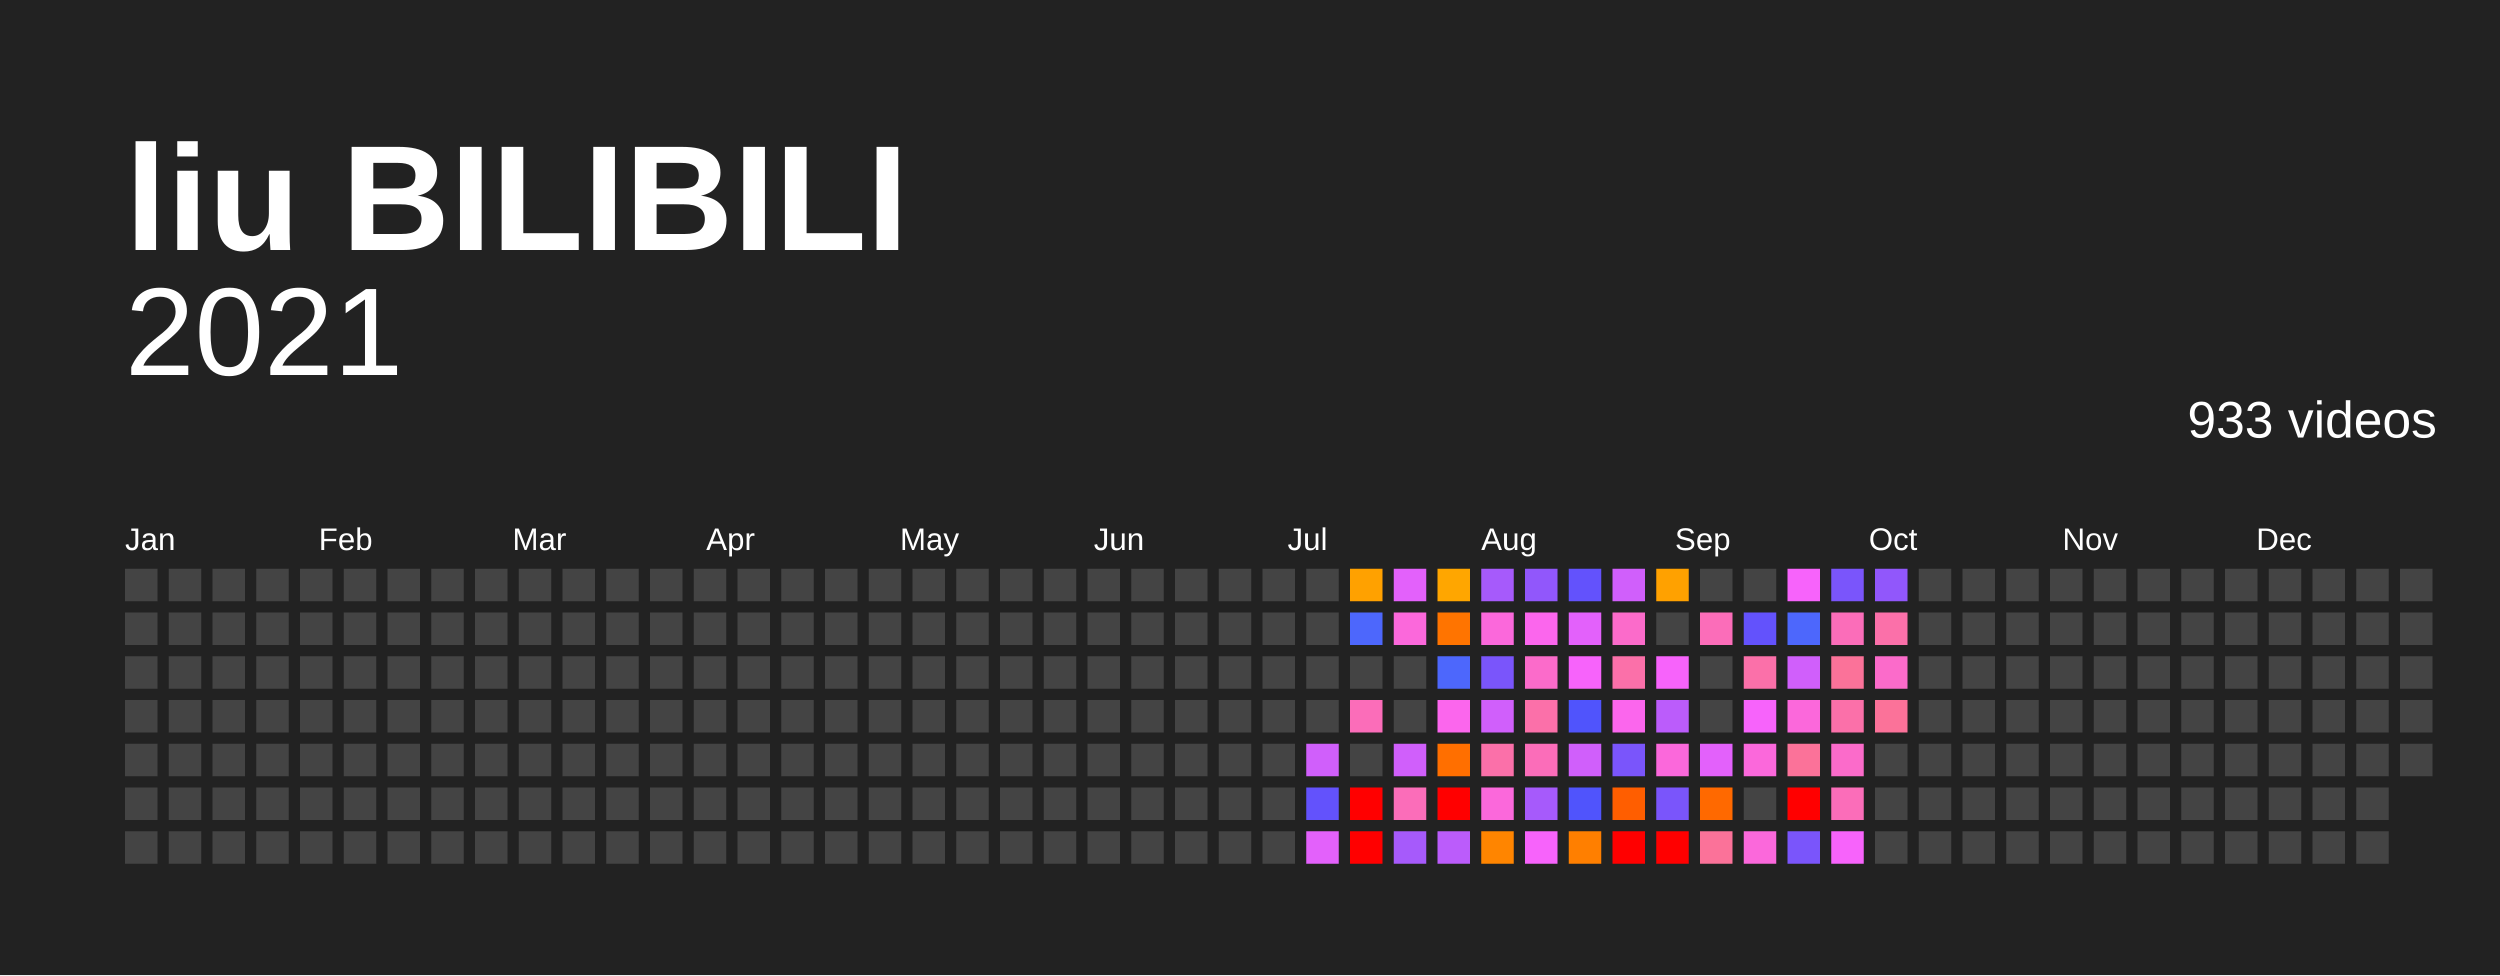
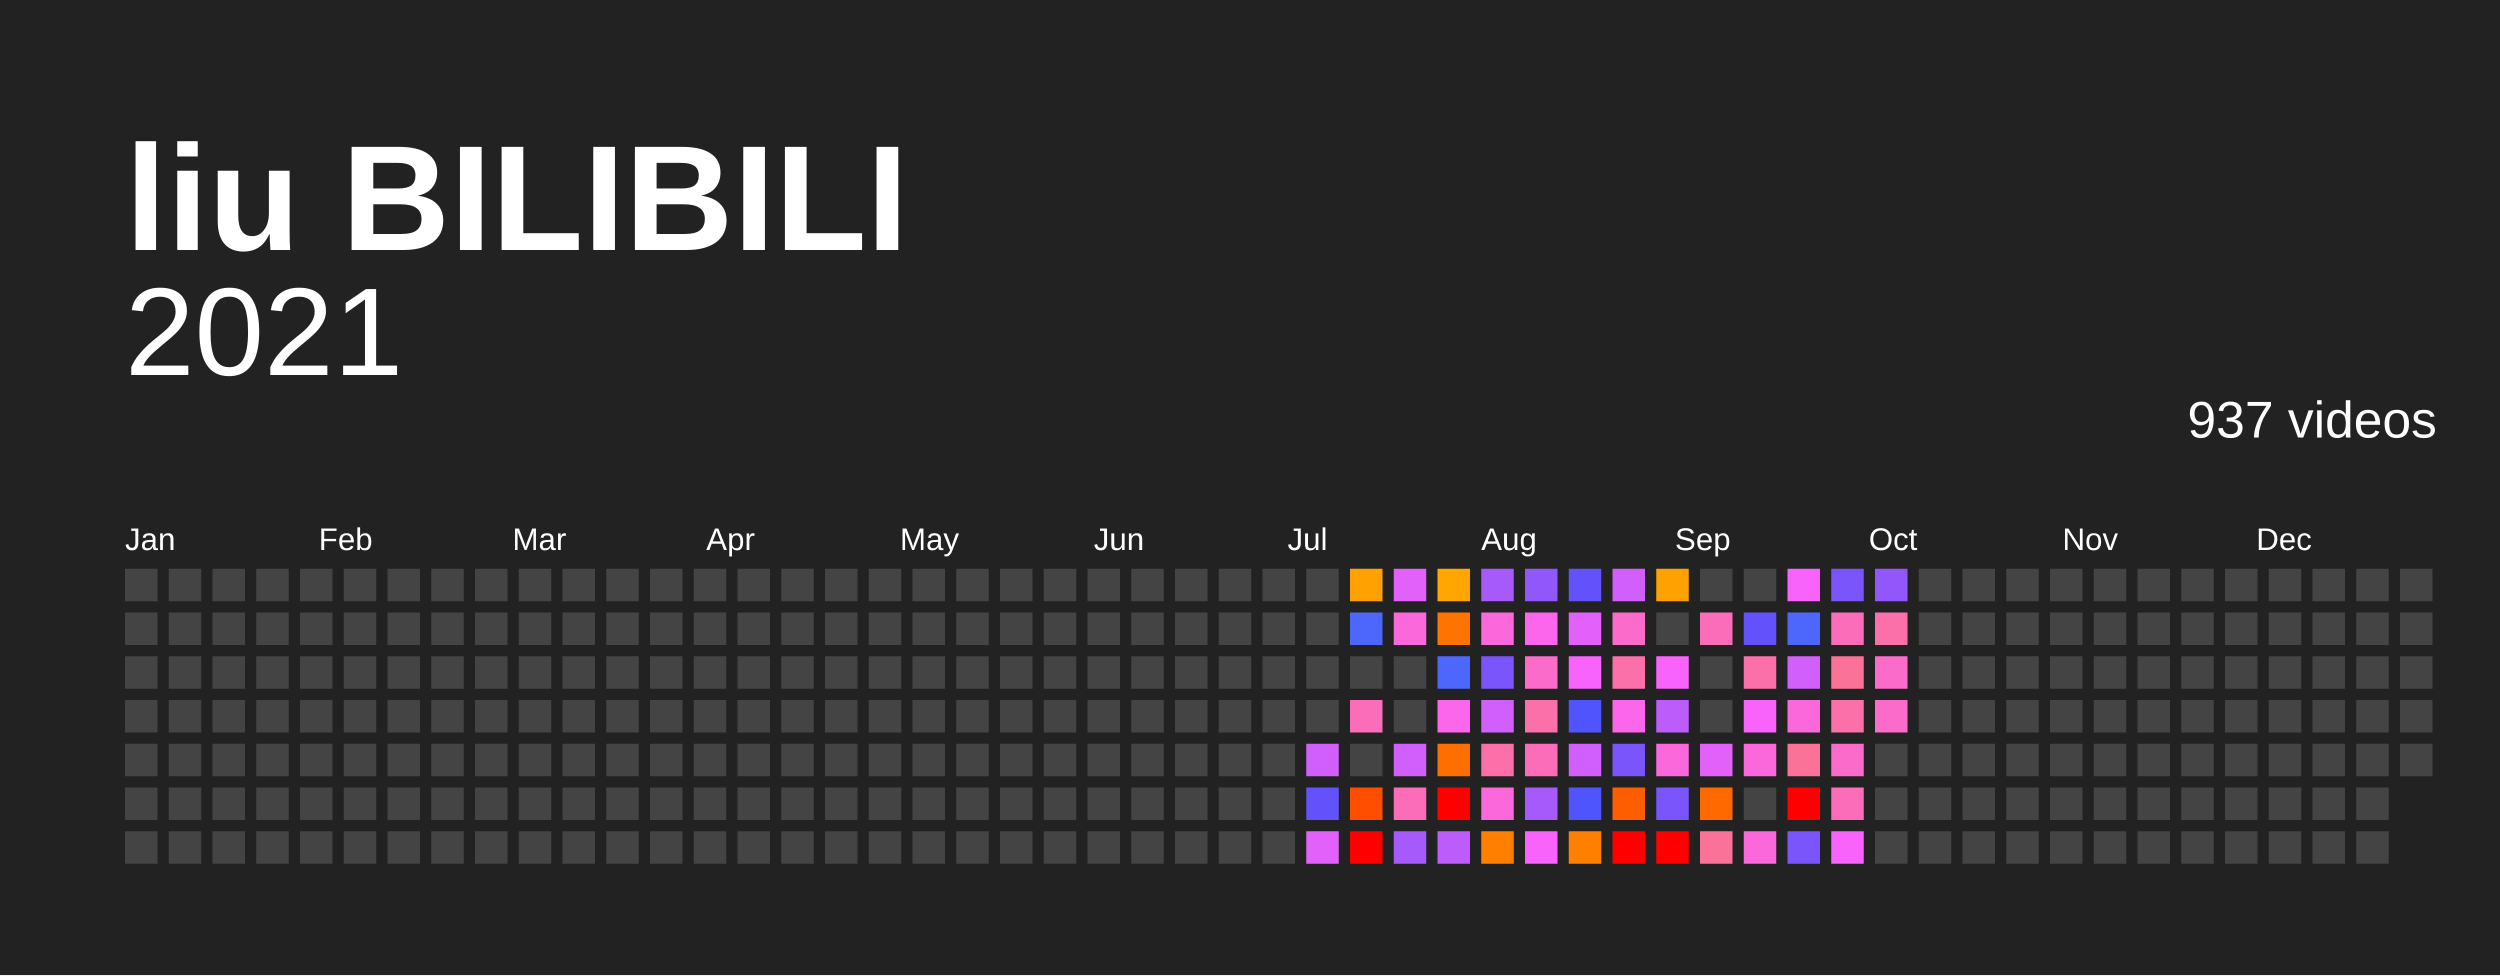
<svg xmlns="http://www.w3.org/2000/svg" baseProfile="full" height="78mm" version="1.1" viewBox="0,0,200,78" width="200mm">
  <defs />
  <rect fill="#222222" height="78" width="200" x="0" y="0" />
  <text fill="#FFFFFF" style="font-size:12px; font-family:Arial; font-weight:bold;" x="10" y="20">liu BILIBILI</text>
  <text alignment-baseline="hanging" fill="#FFFFFF" style="font-size:10.0px; font-family:Arial;" x="10" y="30">2021</text>
-   <text alignment-baseline="hanging" fill="#FFFFFF" style="font-size:4.125px; font-family:Arial;" x="175" y="35">933 videos</text>
+   <text alignment-baseline="hanging" fill="#FFFFFF" style="font-size:4.125px; font-family:Arial;" x="175" y="35">937 videos</text>
  <text fill="#FFFFFF" style="font-size:2.5px; font-family:Arial" x="10.0" y="44">Jan</text>
  <text fill="#FFFFFF" style="font-size:2.5px; font-family:Arial" x="25.5" y="44">Feb</text>
  <text fill="#FFFFFF" style="font-size:2.5px; font-family:Arial" x="41.0" y="44">Mar</text>
  <text fill="#FFFFFF" style="font-size:2.5px; font-family:Arial" x="56.5" y="44">Apr</text>
  <text fill="#FFFFFF" style="font-size:2.5px; font-family:Arial" x="72.0" y="44">May</text>
  <text fill="#FFFFFF" style="font-size:2.5px; font-family:Arial" x="87.5" y="44">Jun</text>
  <text fill="#FFFFFF" style="font-size:2.5px; font-family:Arial" x="103.0" y="44">Jul</text>
  <text fill="#FFFFFF" style="font-size:2.5px; font-family:Arial" x="118.5" y="44">Aug</text>
  <text fill="#FFFFFF" style="font-size:2.5px; font-family:Arial" x="134.0" y="44">Sep</text>
  <text fill="#FFFFFF" style="font-size:2.5px; font-family:Arial" x="149.5" y="44">Oct</text>
  <text fill="#FFFFFF" style="font-size:2.5px; font-family:Arial" x="165.0" y="44">Nov</text>
  <text fill="#FFFFFF" style="font-size:2.5px; font-family:Arial" x="180.5" y="44">Dec</text>
  <rect fill="#444444" height="2.6" width="2.6" x="10.0" y="45.5" />
  <rect fill="#444444" height="2.6" width="2.6" x="10.0" y="49.0" />
  <rect fill="#444444" height="2.6" width="2.6" x="10.0" y="52.5" />
  <rect fill="#444444" height="2.6" width="2.6" x="10.0" y="56.0" />
  <rect fill="#444444" height="2.6" width="2.6" x="10.0" y="59.5" />
  <rect fill="#444444" height="2.6" width="2.6" x="10.0" y="63.0" />
  <rect fill="#444444" height="2.6" width="2.6" x="10.0" y="66.5" />
  <rect fill="#444444" height="2.6" width="2.6" x="13.5" y="45.5" />
  <rect fill="#444444" height="2.6" width="2.6" x="13.5" y="49.0" />
  <rect fill="#444444" height="2.6" width="2.6" x="13.5" y="52.5" />
  <rect fill="#444444" height="2.6" width="2.6" x="13.5" y="56.0" />
  <rect fill="#444444" height="2.6" width="2.6" x="13.5" y="59.5" />
  <rect fill="#444444" height="2.6" width="2.6" x="13.5" y="63.0" />
  <rect fill="#444444" height="2.6" width="2.6" x="13.5" y="66.5" />
  <rect fill="#444444" height="2.6" width="2.6" x="17.0" y="45.5" />
  <rect fill="#444444" height="2.6" width="2.6" x="17.0" y="49.0" />
  <rect fill="#444444" height="2.6" width="2.6" x="17.0" y="52.5" />
  <rect fill="#444444" height="2.6" width="2.6" x="17.0" y="56.0" />
  <rect fill="#444444" height="2.6" width="2.6" x="17.0" y="59.5" />
  <rect fill="#444444" height="2.6" width="2.6" x="17.0" y="63.0" />
  <rect fill="#444444" height="2.6" width="2.6" x="17.0" y="66.5" />
  <rect fill="#444444" height="2.6" width="2.6" x="20.5" y="45.5" />
  <rect fill="#444444" height="2.6" width="2.6" x="20.5" y="49.0" />
  <rect fill="#444444" height="2.6" width="2.6" x="20.5" y="52.5" />
  <rect fill="#444444" height="2.6" width="2.6" x="20.5" y="56.0" />
  <rect fill="#444444" height="2.6" width="2.6" x="20.5" y="59.5" />
  <rect fill="#444444" height="2.6" width="2.6" x="20.5" y="63.0" />
  <rect fill="#444444" height="2.6" width="2.6" x="20.5" y="66.5" />
  <rect fill="#444444" height="2.6" width="2.6" x="24.0" y="45.5" />
  <rect fill="#444444" height="2.6" width="2.6" x="24.0" y="49.0" />
  <rect fill="#444444" height="2.6" width="2.6" x="24.0" y="52.5" />
  <rect fill="#444444" height="2.6" width="2.6" x="24.0" y="56.0" />
  <rect fill="#444444" height="2.6" width="2.6" x="24.0" y="59.5" />
  <rect fill="#444444" height="2.6" width="2.6" x="24.0" y="63.0" />
  <rect fill="#444444" height="2.6" width="2.6" x="24.0" y="66.5" />
  <rect fill="#444444" height="2.6" width="2.6" x="27.5" y="45.5" />
  <rect fill="#444444" height="2.6" width="2.6" x="27.5" y="49.0" />
  <rect fill="#444444" height="2.6" width="2.6" x="27.5" y="52.5" />
  <rect fill="#444444" height="2.6" width="2.6" x="27.5" y="56.0" />
  <rect fill="#444444" height="2.6" width="2.6" x="27.5" y="59.5" />
  <rect fill="#444444" height="2.6" width="2.6" x="27.5" y="63.0" />
  <rect fill="#444444" height="2.6" width="2.6" x="27.5" y="66.5" />
  <rect fill="#444444" height="2.6" width="2.6" x="31.0" y="45.5" />
  <rect fill="#444444" height="2.6" width="2.6" x="31.0" y="49.0" />
  <rect fill="#444444" height="2.6" width="2.6" x="31.0" y="52.5" />
  <rect fill="#444444" height="2.6" width="2.6" x="31.0" y="56.0" />
  <rect fill="#444444" height="2.6" width="2.6" x="31.0" y="59.5" />
  <rect fill="#444444" height="2.6" width="2.6" x="31.0" y="63.0" />
  <rect fill="#444444" height="2.6" width="2.6" x="31.0" y="66.5" />
  <rect fill="#444444" height="2.6" width="2.6" x="34.5" y="45.5" />
  <rect fill="#444444" height="2.6" width="2.6" x="34.5" y="49.0" />
  <rect fill="#444444" height="2.6" width="2.6" x="34.5" y="52.5" />
  <rect fill="#444444" height="2.6" width="2.6" x="34.5" y="56.0" />
  <rect fill="#444444" height="2.6" width="2.6" x="34.5" y="59.5" />
  <rect fill="#444444" height="2.6" width="2.6" x="34.5" y="63.0" />
  <rect fill="#444444" height="2.6" width="2.6" x="34.5" y="66.5" />
  <rect fill="#444444" height="2.6" width="2.6" x="38.0" y="45.5" />
  <rect fill="#444444" height="2.6" width="2.6" x="38.0" y="49.0" />
  <rect fill="#444444" height="2.6" width="2.6" x="38.0" y="52.5" />
  <rect fill="#444444" height="2.6" width="2.6" x="38.0" y="56.0" />
  <rect fill="#444444" height="2.6" width="2.6" x="38.0" y="59.5" />
  <rect fill="#444444" height="2.6" width="2.6" x="38.0" y="63.0" />
  <rect fill="#444444" height="2.6" width="2.6" x="38.0" y="66.5" />
  <rect fill="#444444" height="2.6" width="2.6" x="41.5" y="45.5" />
  <rect fill="#444444" height="2.6" width="2.6" x="41.5" y="49.0" />
  <rect fill="#444444" height="2.6" width="2.6" x="41.5" y="52.5" />
  <rect fill="#444444" height="2.6" width="2.6" x="41.5" y="56.0" />
  <rect fill="#444444" height="2.6" width="2.6" x="41.5" y="59.5" />
  <rect fill="#444444" height="2.6" width="2.6" x="41.5" y="63.0" />
  <rect fill="#444444" height="2.6" width="2.6" x="41.5" y="66.5" />
  <rect fill="#444444" height="2.6" width="2.6" x="45.0" y="45.5" />
  <rect fill="#444444" height="2.6" width="2.6" x="45.0" y="49.0" />
  <rect fill="#444444" height="2.6" width="2.6" x="45.0" y="52.5" />
  <rect fill="#444444" height="2.6" width="2.6" x="45.0" y="56.0" />
  <rect fill="#444444" height="2.6" width="2.6" x="45.0" y="59.5" />
  <rect fill="#444444" height="2.6" width="2.6" x="45.0" y="63.0" />
  <rect fill="#444444" height="2.6" width="2.6" x="45.0" y="66.5" />
  <rect fill="#444444" height="2.6" width="2.6" x="48.5" y="45.5" />
  <rect fill="#444444" height="2.6" width="2.6" x="48.5" y="49.0" />
  <rect fill="#444444" height="2.6" width="2.6" x="48.5" y="52.5" />
  <rect fill="#444444" height="2.6" width="2.6" x="48.5" y="56.0" />
  <rect fill="#444444" height="2.6" width="2.6" x="48.5" y="59.5" />
  <rect fill="#444444" height="2.6" width="2.6" x="48.5" y="63.0" />
  <rect fill="#444444" height="2.6" width="2.6" x="48.5" y="66.5" />
  <rect fill="#444444" height="2.6" width="2.6" x="52.0" y="45.5" />
  <rect fill="#444444" height="2.6" width="2.6" x="52.0" y="49.0" />
  <rect fill="#444444" height="2.6" width="2.6" x="52.0" y="52.5" />
  <rect fill="#444444" height="2.6" width="2.6" x="52.0" y="56.0" />
  <rect fill="#444444" height="2.6" width="2.6" x="52.0" y="59.5" />
  <rect fill="#444444" height="2.6" width="2.6" x="52.0" y="63.0" />
  <rect fill="#444444" height="2.6" width="2.6" x="52.0" y="66.5" />
  <rect fill="#444444" height="2.6" width="2.6" x="55.5" y="45.5" />
  <rect fill="#444444" height="2.6" width="2.6" x="55.5" y="49.0" />
  <rect fill="#444444" height="2.6" width="2.6" x="55.5" y="52.5" />
  <rect fill="#444444" height="2.6" width="2.6" x="55.5" y="56.0" />
  <rect fill="#444444" height="2.6" width="2.6" x="55.5" y="59.5" />
  <rect fill="#444444" height="2.6" width="2.6" x="55.5" y="63.0" />
  <rect fill="#444444" height="2.6" width="2.6" x="55.5" y="66.5" />
  <rect fill="#444444" height="2.6" width="2.6" x="59.0" y="45.5" />
  <rect fill="#444444" height="2.6" width="2.6" x="59.0" y="49.0" />
  <rect fill="#444444" height="2.6" width="2.6" x="59.0" y="52.5" />
  <rect fill="#444444" height="2.6" width="2.6" x="59.0" y="56.0" />
  <rect fill="#444444" height="2.6" width="2.6" x="59.0" y="59.5" />
  <rect fill="#444444" height="2.6" width="2.6" x="59.0" y="63.0" />
  <rect fill="#444444" height="2.6" width="2.6" x="59.0" y="66.5" />
  <rect fill="#444444" height="2.6" width="2.6" x="62.5" y="45.5" />
  <rect fill="#444444" height="2.6" width="2.6" x="62.5" y="49.0" />
  <rect fill="#444444" height="2.6" width="2.6" x="62.5" y="52.5" />
  <rect fill="#444444" height="2.6" width="2.6" x="62.5" y="56.0" />
  <rect fill="#444444" height="2.6" width="2.6" x="62.5" y="59.5" />
  <rect fill="#444444" height="2.6" width="2.6" x="62.5" y="63.0" />
  <rect fill="#444444" height="2.6" width="2.6" x="62.5" y="66.5" />
  <rect fill="#444444" height="2.6" width="2.6" x="66.0" y="45.5" />
  <rect fill="#444444" height="2.6" width="2.6" x="66.0" y="49.0" />
  <rect fill="#444444" height="2.6" width="2.6" x="66.0" y="52.5" />
  <rect fill="#444444" height="2.6" width="2.6" x="66.0" y="56.0" />
  <rect fill="#444444" height="2.6" width="2.6" x="66.0" y="59.5" />
  <rect fill="#444444" height="2.6" width="2.6" x="66.0" y="63.0" />
  <rect fill="#444444" height="2.6" width="2.6" x="66.0" y="66.5" />
  <rect fill="#444444" height="2.6" width="2.6" x="69.5" y="45.5" />
  <rect fill="#444444" height="2.6" width="2.6" x="69.5" y="49.0" />
  <rect fill="#444444" height="2.6" width="2.6" x="69.5" y="52.5" />
  <rect fill="#444444" height="2.6" width="2.6" x="69.5" y="56.0" />
  <rect fill="#444444" height="2.6" width="2.6" x="69.5" y="59.5" />
  <rect fill="#444444" height="2.6" width="2.6" x="69.5" y="63.0" />
  <rect fill="#444444" height="2.6" width="2.6" x="69.5" y="66.5" />
  <rect fill="#444444" height="2.6" width="2.6" x="73.0" y="45.5" />
  <rect fill="#444444" height="2.6" width="2.6" x="73.0" y="49.0" />
  <rect fill="#444444" height="2.6" width="2.6" x="73.0" y="52.5" />
  <rect fill="#444444" height="2.6" width="2.6" x="73.0" y="56.0" />
  <rect fill="#444444" height="2.6" width="2.6" x="73.0" y="59.5" />
  <rect fill="#444444" height="2.6" width="2.6" x="73.0" y="63.0" />
  <rect fill="#444444" height="2.6" width="2.6" x="73.0" y="66.5" />
  <rect fill="#444444" height="2.6" width="2.6" x="76.5" y="45.5" />
  <rect fill="#444444" height="2.6" width="2.6" x="76.5" y="49.0" />
  <rect fill="#444444" height="2.6" width="2.6" x="76.5" y="52.5" />
  <rect fill="#444444" height="2.6" width="2.6" x="76.5" y="56.0" />
  <rect fill="#444444" height="2.6" width="2.6" x="76.5" y="59.5" />
  <rect fill="#444444" height="2.6" width="2.6" x="76.5" y="63.0" />
  <rect fill="#444444" height="2.6" width="2.6" x="76.5" y="66.5" />
  <rect fill="#444444" height="2.6" width="2.6" x="80.0" y="45.5" />
  <rect fill="#444444" height="2.6" width="2.6" x="80.0" y="49.0" />
  <rect fill="#444444" height="2.6" width="2.6" x="80.0" y="52.5" />
  <rect fill="#444444" height="2.6" width="2.6" x="80.0" y="56.0" />
  <rect fill="#444444" height="2.6" width="2.6" x="80.0" y="59.5" />
  <rect fill="#444444" height="2.6" width="2.6" x="80.0" y="63.0" />
  <rect fill="#444444" height="2.6" width="2.6" x="80.0" y="66.5" />
  <rect fill="#444444" height="2.6" width="2.6" x="83.5" y="45.5" />
  <rect fill="#444444" height="2.6" width="2.6" x="83.5" y="49.0" />
  <rect fill="#444444" height="2.6" width="2.6" x="83.5" y="52.5" />
  <rect fill="#444444" height="2.6" width="2.6" x="83.5" y="56.0" />
  <rect fill="#444444" height="2.6" width="2.6" x="83.5" y="59.5" />
  <rect fill="#444444" height="2.6" width="2.6" x="83.5" y="63.0" />
  <rect fill="#444444" height="2.6" width="2.6" x="83.5" y="66.5" />
  <rect fill="#444444" height="2.6" width="2.6" x="87.0" y="45.5" />
  <rect fill="#444444" height="2.6" width="2.6" x="87.0" y="49.0" />
  <rect fill="#444444" height="2.6" width="2.6" x="87.0" y="52.5" />
  <rect fill="#444444" height="2.6" width="2.6" x="87.0" y="56.0" />
  <rect fill="#444444" height="2.6" width="2.6" x="87.0" y="59.5" />
  <rect fill="#444444" height="2.6" width="2.6" x="87.0" y="63.0" />
  <rect fill="#444444" height="2.6" width="2.6" x="87.0" y="66.5" />
  <rect fill="#444444" height="2.6" width="2.6" x="90.5" y="45.5" />
  <rect fill="#444444" height="2.6" width="2.6" x="90.5" y="49.0" />
  <rect fill="#444444" height="2.6" width="2.6" x="90.5" y="52.5" />
  <rect fill="#444444" height="2.6" width="2.6" x="90.5" y="56.0" />
  <rect fill="#444444" height="2.6" width="2.6" x="90.5" y="59.5" />
  <rect fill="#444444" height="2.6" width="2.6" x="90.5" y="63.0" />
  <rect fill="#444444" height="2.6" width="2.6" x="90.5" y="66.5" />
  <rect fill="#444444" height="2.6" width="2.6" x="94.0" y="45.5" />
  <rect fill="#444444" height="2.6" width="2.6" x="94.0" y="49.0" />
  <rect fill="#444444" height="2.6" width="2.6" x="94.0" y="52.5" />
  <rect fill="#444444" height="2.6" width="2.6" x="94.0" y="56.0" />
  <rect fill="#444444" height="2.6" width="2.6" x="94.0" y="59.5" />
  <rect fill="#444444" height="2.6" width="2.6" x="94.0" y="63.0" />
  <rect fill="#444444" height="2.6" width="2.6" x="94.0" y="66.5" />
  <rect fill="#444444" height="2.6" width="2.6" x="97.5" y="45.5" />
  <rect fill="#444444" height="2.6" width="2.6" x="97.5" y="49.0" />
  <rect fill="#444444" height="2.6" width="2.6" x="97.5" y="52.5" />
  <rect fill="#444444" height="2.6" width="2.6" x="97.5" y="56.0" />
  <rect fill="#444444" height="2.6" width="2.6" x="97.5" y="59.5" />
  <rect fill="#444444" height="2.6" width="2.6" x="97.5" y="63.0" />
  <rect fill="#444444" height="2.6" width="2.6" x="97.5" y="66.5" />
  <rect fill="#444444" height="2.6" width="2.6" x="101.0" y="45.5" />
  <rect fill="#444444" height="2.6" width="2.6" x="101.0" y="49.0" />
  <rect fill="#444444" height="2.6" width="2.6" x="101.0" y="52.5" />
  <rect fill="#444444" height="2.6" width="2.6" x="101.0" y="56.0" />
  <rect fill="#444444" height="2.6" width="2.6" x="101.0" y="59.5" />
  <rect fill="#444444" height="2.6" width="2.6" x="101.0" y="63.0" />
  <rect fill="#444444" height="2.6" width="2.6" x="101.0" y="66.5" />
  <rect fill="#444444" height="2.6" width="2.6" x="104.5" y="45.5" />
  <rect fill="#444444" height="2.6" width="2.6" x="104.5" y="49.0" />
  <rect fill="#444444" height="2.6" width="2.6" x="104.5" y="52.5" />
  <rect fill="#444444" height="2.6" width="2.6" x="104.5" y="56.0" />
  <rect fill="#d05ffb" height="2.6" width="2.6" x="104.5" y="59.5" />
  <rect fill="#6352fc" height="2.6" width="2.6" x="104.5" y="63.0" />
  <rect fill="#e361fb" height="2.6" width="2.6" x="104.5" y="66.5" />
  <rect fill="#ffa100" height="2.6" width="2.6" x="108.0" y="45.5" />
  <rect fill="#4d67fc" height="2.6" width="2.6" x="108.0" y="49.0" />
  <rect fill="#444444" height="2.6" width="2.6" x="108.0" y="52.5" />
  <rect fill="#fb6db9" height="2.6" width="2.6" x="108.0" y="56.0" />
  <rect fill="#444444" height="2.6" width="2.6" x="108.0" y="59.5" />
-   <rect fill="red" height="2.6" width="2.6" x="108.0" y="63.0" />
+   <rect fill="#ff4e00" height="2.6" width="2.6" x="108.0" y="63.0" />
  <rect fill="red" height="2.6" width="2.6" x="108.0" y="66.5" />
  <rect fill="#e361fb" height="2.6" width="2.6" x="111.5" y="45.5" />
  <rect fill="#fb68db" height="2.6" width="2.6" x="111.5" y="49.0" />
  <rect fill="#444444" height="2.6" width="2.6" x="111.5" y="52.5" />
  <rect fill="#444444" height="2.6" width="2.6" x="111.5" y="56.0" />
  <rect fill="#d05ffb" height="2.6" width="2.6" x="111.5" y="59.5" />
  <rect fill="#fb6db9" height="2.6" width="2.6" x="111.5" y="63.0" />
  <rect fill="#a65afb" height="2.6" width="2.6" x="111.5" y="66.5" />
  <rect fill="#ffa600" height="2.6" width="2.6" x="115.0" y="45.5" />
  <rect fill="#ff7400" height="2.6" width="2.6" x="115.0" y="49.0" />
  <rect fill="#4d67fc" height="2.6" width="2.6" x="115.0" y="52.5" />
  <rect fill="#fb66ed" height="2.6" width="2.6" x="115.0" y="56.0" />
  <rect fill="#ff6f00" height="2.6" width="2.6" x="115.0" y="59.5" />
  <rect fill="red" height="2.6" width="2.6" x="115.0" y="63.0" />
  <rect fill="#bb5cfb" height="2.6" width="2.6" x="115.0" y="66.5" />
  <rect fill="#a65afb" height="2.6" width="2.6" x="118.5" y="45.5" />
  <rect fill="#fb68db" height="2.6" width="2.6" x="118.5" y="49.0" />
  <rect fill="#7a55fb" height="2.6" width="2.6" x="118.5" y="52.5" />
  <rect fill="#d05ffb" height="2.6" width="2.6" x="118.5" y="56.0" />
  <rect fill="#fb70a9" height="2.6" width="2.6" x="118.5" y="59.5" />
  <rect fill="#fb68db" height="2.6" width="2.6" x="118.5" y="63.0" />
-   <rect fill="#ff8500" height="2.6" width="2.6" x="118.5" y="66.5" />
+   <rect fill="#ff7f00" height="2.6" width="2.6" x="118.5" y="66.5" />
  <rect fill="#9157fb" height="2.6" width="2.6" x="122.0" y="45.5" />
  <rect fill="#fb66ed" height="2.6" width="2.6" x="122.0" y="49.0" />
  <rect fill="#fb6bca" height="2.6" width="2.6" x="122.0" y="52.5" />
  <rect fill="#fb70a9" height="2.6" width="2.6" x="122.0" y="56.0" />
  <rect fill="#fb6db9" height="2.6" width="2.6" x="122.0" y="59.5" />
  <rect fill="#a65afb" height="2.6" width="2.6" x="122.0" y="63.0" />
  <rect fill="#f763fb" height="2.6" width="2.6" x="122.0" y="66.5" />
  <rect fill="#6352fc" height="2.6" width="2.6" x="125.5" y="45.5" />
  <rect fill="#e361fb" height="2.6" width="2.6" x="125.5" y="49.0" />
  <rect fill="#f763fb" height="2.6" width="2.6" x="125.5" y="52.5" />
  <rect fill="#5054fc" height="2.6" width="2.6" x="125.5" y="56.0" />
  <rect fill="#d05ffb" height="2.6" width="2.6" x="125.5" y="59.5" />
  <rect fill="#5054fc" height="2.6" width="2.6" x="125.5" y="63.0" />
  <rect fill="#ff7f00" height="2.6" width="2.6" x="125.5" y="66.5" />
  <rect fill="#d05ffb" height="2.6" width="2.6" x="129.0" y="45.5" />
  <rect fill="#fb6bca" height="2.6" width="2.6" x="129.0" y="49.0" />
  <rect fill="#fb70a9" height="2.6" width="2.6" x="129.0" y="52.5" />
  <rect fill="#fb66ed" height="2.6" width="2.6" x="129.0" y="56.0" />
  <rect fill="#7a55fb" height="2.6" width="2.6" x="129.0" y="59.5" />
  <rect fill="#ff5e00" height="2.6" width="2.6" x="129.0" y="63.0" />
  <rect fill="red" height="2.6" width="2.6" x="129.0" y="66.5" />
  <rect fill="#ffa100" height="2.6" width="2.6" x="132.5" y="45.5" />
  <rect fill="#444444" height="2.6" width="2.6" x="132.5" y="49.0" />
  <rect fill="#f763fb" height="2.6" width="2.6" x="132.5" y="52.5" />
  <rect fill="#bb5cfb" height="2.6" width="2.6" x="132.5" y="56.0" />
  <rect fill="#fb68db" height="2.6" width="2.6" x="132.5" y="59.5" />
  <rect fill="#7a55fb" height="2.6" width="2.6" x="132.5" y="63.0" />
  <rect fill="red" height="2.6" width="2.6" x="132.5" y="66.5" />
  <rect fill="#444444" height="2.6" width="2.6" x="136.0" y="45.5" />
  <rect fill="#fb6db9" height="2.6" width="2.6" x="136.0" y="49.0" />
  <rect fill="#444444" height="2.6" width="2.6" x="136.0" y="52.5" />
  <rect fill="#444444" height="2.6" width="2.6" x="136.0" y="56.0" />
  <rect fill="#e361fb" height="2.6" width="2.6" x="136.0" y="59.5" />
  <rect fill="#ff6900" height="2.6" width="2.6" x="136.0" y="63.0" />
  <rect fill="#fb7299" height="2.6" width="2.6" x="136.0" y="66.5" />
  <rect fill="#444444" height="2.6" width="2.6" x="139.5" y="45.5" />
  <rect fill="#6352fc" height="2.6" width="2.6" x="139.5" y="49.0" />
  <rect fill="#fb70a9" height="2.6" width="2.6" x="139.5" y="52.5" />
  <rect fill="#f763fb" height="2.6" width="2.6" x="139.5" y="56.0" />
  <rect fill="#fb68db" height="2.6" width="2.6" x="139.5" y="59.5" />
  <rect fill="#444444" height="2.6" width="2.6" x="139.5" y="63.0" />
  <rect fill="#fb68db" height="2.6" width="2.6" x="139.5" y="66.5" />
  <rect fill="#f763fb" height="2.6" width="2.6" x="143.0" y="45.5" />
  <rect fill="#4d67fc" height="2.6" width="2.6" x="143.0" y="49.0" />
  <rect fill="#d05ffb" height="2.6" width="2.6" x="143.0" y="52.5" />
  <rect fill="#fb68db" height="2.6" width="2.6" x="143.0" y="56.0" />
  <rect fill="#fb7299" height="2.6" width="2.6" x="143.0" y="59.5" />
  <rect fill="red" height="2.6" width="2.6" x="143.0" y="63.0" />
  <rect fill="#7a55fb" height="2.6" width="2.6" x="143.0" y="66.5" />
  <rect fill="#7a55fb" height="2.6" width="2.6" x="146.5" y="45.5" />
  <rect fill="#fb6db9" height="2.6" width="2.6" x="146.5" y="49.0" />
  <rect fill="#fb7299" height="2.6" width="2.6" x="146.5" y="52.5" />
  <rect fill="#fb70a9" height="2.6" width="2.6" x="146.5" y="56.0" />
  <rect fill="#fb6bca" height="2.6" width="2.6" x="146.5" y="59.5" />
  <rect fill="#fb6db9" height="2.6" width="2.6" x="146.5" y="63.0" />
  <rect fill="#f763fb" height="2.6" width="2.6" x="146.5" y="66.5" />
  <rect fill="#9157fb" height="2.6" width="2.6" x="150.0" y="45.5" />
  <rect fill="#fb70a9" height="2.6" width="2.6" x="150.0" y="49.0" />
  <rect fill="#fb6bca" height="2.6" width="2.6" x="150.0" y="52.5" />
-   <rect fill="#fb7299" height="2.6" width="2.6" x="150.0" y="56.0" />
+   <rect fill="#fb6bca" height="2.6" width="2.6" x="150.0" y="56.0" />
  <rect fill="#444444" height="2.6" width="2.6" x="150.0" y="59.5" />
  <rect fill="#444444" height="2.6" width="2.6" x="150.0" y="63.0" />
  <rect fill="#444444" height="2.6" width="2.6" x="150.0" y="66.5" />
  <rect fill="#444444" height="2.6" width="2.6" x="153.5" y="45.5" />
  <rect fill="#444444" height="2.6" width="2.6" x="153.5" y="49.0" />
  <rect fill="#444444" height="2.6" width="2.6" x="153.5" y="52.5" />
  <rect fill="#444444" height="2.6" width="2.6" x="153.5" y="56.0" />
  <rect fill="#444444" height="2.6" width="2.6" x="153.5" y="59.5" />
  <rect fill="#444444" height="2.6" width="2.6" x="153.5" y="63.0" />
  <rect fill="#444444" height="2.6" width="2.6" x="153.5" y="66.5" />
  <rect fill="#444444" height="2.6" width="2.6" x="157.0" y="45.5" />
  <rect fill="#444444" height="2.6" width="2.6" x="157.0" y="49.0" />
  <rect fill="#444444" height="2.6" width="2.6" x="157.0" y="52.5" />
  <rect fill="#444444" height="2.6" width="2.6" x="157.0" y="56.0" />
  <rect fill="#444444" height="2.6" width="2.6" x="157.0" y="59.5" />
  <rect fill="#444444" height="2.6" width="2.6" x="157.0" y="63.0" />
  <rect fill="#444444" height="2.6" width="2.6" x="157.0" y="66.5" />
  <rect fill="#444444" height="2.6" width="2.6" x="160.5" y="45.5" />
  <rect fill="#444444" height="2.6" width="2.6" x="160.5" y="49.0" />
  <rect fill="#444444" height="2.6" width="2.6" x="160.5" y="52.5" />
  <rect fill="#444444" height="2.6" width="2.6" x="160.5" y="56.0" />
  <rect fill="#444444" height="2.6" width="2.6" x="160.5" y="59.5" />
  <rect fill="#444444" height="2.6" width="2.6" x="160.5" y="63.0" />
  <rect fill="#444444" height="2.6" width="2.6" x="160.5" y="66.5" />
  <rect fill="#444444" height="2.6" width="2.6" x="164.0" y="45.5" />
  <rect fill="#444444" height="2.6" width="2.6" x="164.0" y="49.0" />
  <rect fill="#444444" height="2.6" width="2.6" x="164.0" y="52.5" />
  <rect fill="#444444" height="2.6" width="2.6" x="164.0" y="56.0" />
  <rect fill="#444444" height="2.6" width="2.6" x="164.0" y="59.5" />
  <rect fill="#444444" height="2.6" width="2.6" x="164.0" y="63.0" />
  <rect fill="#444444" height="2.6" width="2.6" x="164.0" y="66.5" />
  <rect fill="#444444" height="2.6" width="2.6" x="167.5" y="45.5" />
  <rect fill="#444444" height="2.6" width="2.6" x="167.5" y="49.0" />
  <rect fill="#444444" height="2.6" width="2.6" x="167.5" y="52.5" />
  <rect fill="#444444" height="2.6" width="2.6" x="167.5" y="56.0" />
  <rect fill="#444444" height="2.6" width="2.6" x="167.5" y="59.5" />
  <rect fill="#444444" height="2.6" width="2.6" x="167.5" y="63.0" />
  <rect fill="#444444" height="2.6" width="2.6" x="167.5" y="66.5" />
  <rect fill="#444444" height="2.6" width="2.6" x="171.0" y="45.5" />
  <rect fill="#444444" height="2.6" width="2.6" x="171.0" y="49.0" />
  <rect fill="#444444" height="2.6" width="2.6" x="171.0" y="52.5" />
  <rect fill="#444444" height="2.6" width="2.6" x="171.0" y="56.0" />
  <rect fill="#444444" height="2.6" width="2.6" x="171.0" y="59.5" />
  <rect fill="#444444" height="2.6" width="2.6" x="171.0" y="63.0" />
  <rect fill="#444444" height="2.6" width="2.6" x="171.0" y="66.5" />
  <rect fill="#444444" height="2.6" width="2.6" x="174.5" y="45.5" />
  <rect fill="#444444" height="2.6" width="2.6" x="174.5" y="49.0" />
  <rect fill="#444444" height="2.6" width="2.6" x="174.5" y="52.5" />
  <rect fill="#444444" height="2.6" width="2.6" x="174.5" y="56.0" />
  <rect fill="#444444" height="2.6" width="2.6" x="174.5" y="59.5" />
  <rect fill="#444444" height="2.6" width="2.6" x="174.5" y="63.0" />
  <rect fill="#444444" height="2.6" width="2.6" x="174.5" y="66.5" />
  <rect fill="#444444" height="2.6" width="2.6" x="178.0" y="45.5" />
  <rect fill="#444444" height="2.6" width="2.6" x="178.0" y="49.0" />
  <rect fill="#444444" height="2.6" width="2.6" x="178.0" y="52.5" />
  <rect fill="#444444" height="2.6" width="2.6" x="178.0" y="56.0" />
  <rect fill="#444444" height="2.6" width="2.6" x="178.0" y="59.5" />
  <rect fill="#444444" height="2.6" width="2.6" x="178.0" y="63.0" />
  <rect fill="#444444" height="2.6" width="2.6" x="178.0" y="66.5" />
  <rect fill="#444444" height="2.6" width="2.6" x="181.5" y="45.5" />
  <rect fill="#444444" height="2.6" width="2.6" x="181.5" y="49.0" />
  <rect fill="#444444" height="2.6" width="2.6" x="181.5" y="52.5" />
  <rect fill="#444444" height="2.6" width="2.6" x="181.5" y="56.0" />
  <rect fill="#444444" height="2.6" width="2.6" x="181.5" y="59.5" />
  <rect fill="#444444" height="2.6" width="2.6" x="181.5" y="63.0" />
  <rect fill="#444444" height="2.6" width="2.6" x="181.5" y="66.5" />
  <rect fill="#444444" height="2.6" width="2.6" x="185.0" y="45.5" />
  <rect fill="#444444" height="2.6" width="2.6" x="185.0" y="49.0" />
  <rect fill="#444444" height="2.6" width="2.6" x="185.0" y="52.5" />
  <rect fill="#444444" height="2.6" width="2.6" x="185.0" y="56.0" />
  <rect fill="#444444" height="2.6" width="2.6" x="185.0" y="59.5" />
  <rect fill="#444444" height="2.6" width="2.6" x="185.0" y="63.0" />
  <rect fill="#444444" height="2.6" width="2.6" x="185.0" y="66.5" />
  <rect fill="#444444" height="2.6" width="2.6" x="188.5" y="45.5" />
  <rect fill="#444444" height="2.6" width="2.6" x="188.5" y="49.0" />
  <rect fill="#444444" height="2.6" width="2.6" x="188.5" y="52.5" />
  <rect fill="#444444" height="2.6" width="2.6" x="188.5" y="56.0" />
  <rect fill="#444444" height="2.6" width="2.6" x="188.5" y="59.5" />
  <rect fill="#444444" height="2.6" width="2.6" x="188.5" y="63.0" />
  <rect fill="#444444" height="2.6" width="2.6" x="188.5" y="66.5" />
  <rect fill="#444444" height="2.6" width="2.6" x="192.0" y="45.5" />
  <rect fill="#444444" height="2.6" width="2.6" x="192.0" y="49.0" />
  <rect fill="#444444" height="2.6" width="2.6" x="192.0" y="52.5" />
  <rect fill="#444444" height="2.6" width="2.6" x="192.0" y="56.0" />
  <rect fill="#444444" height="2.6" width="2.6" x="192.0" y="59.5" />
</svg>
